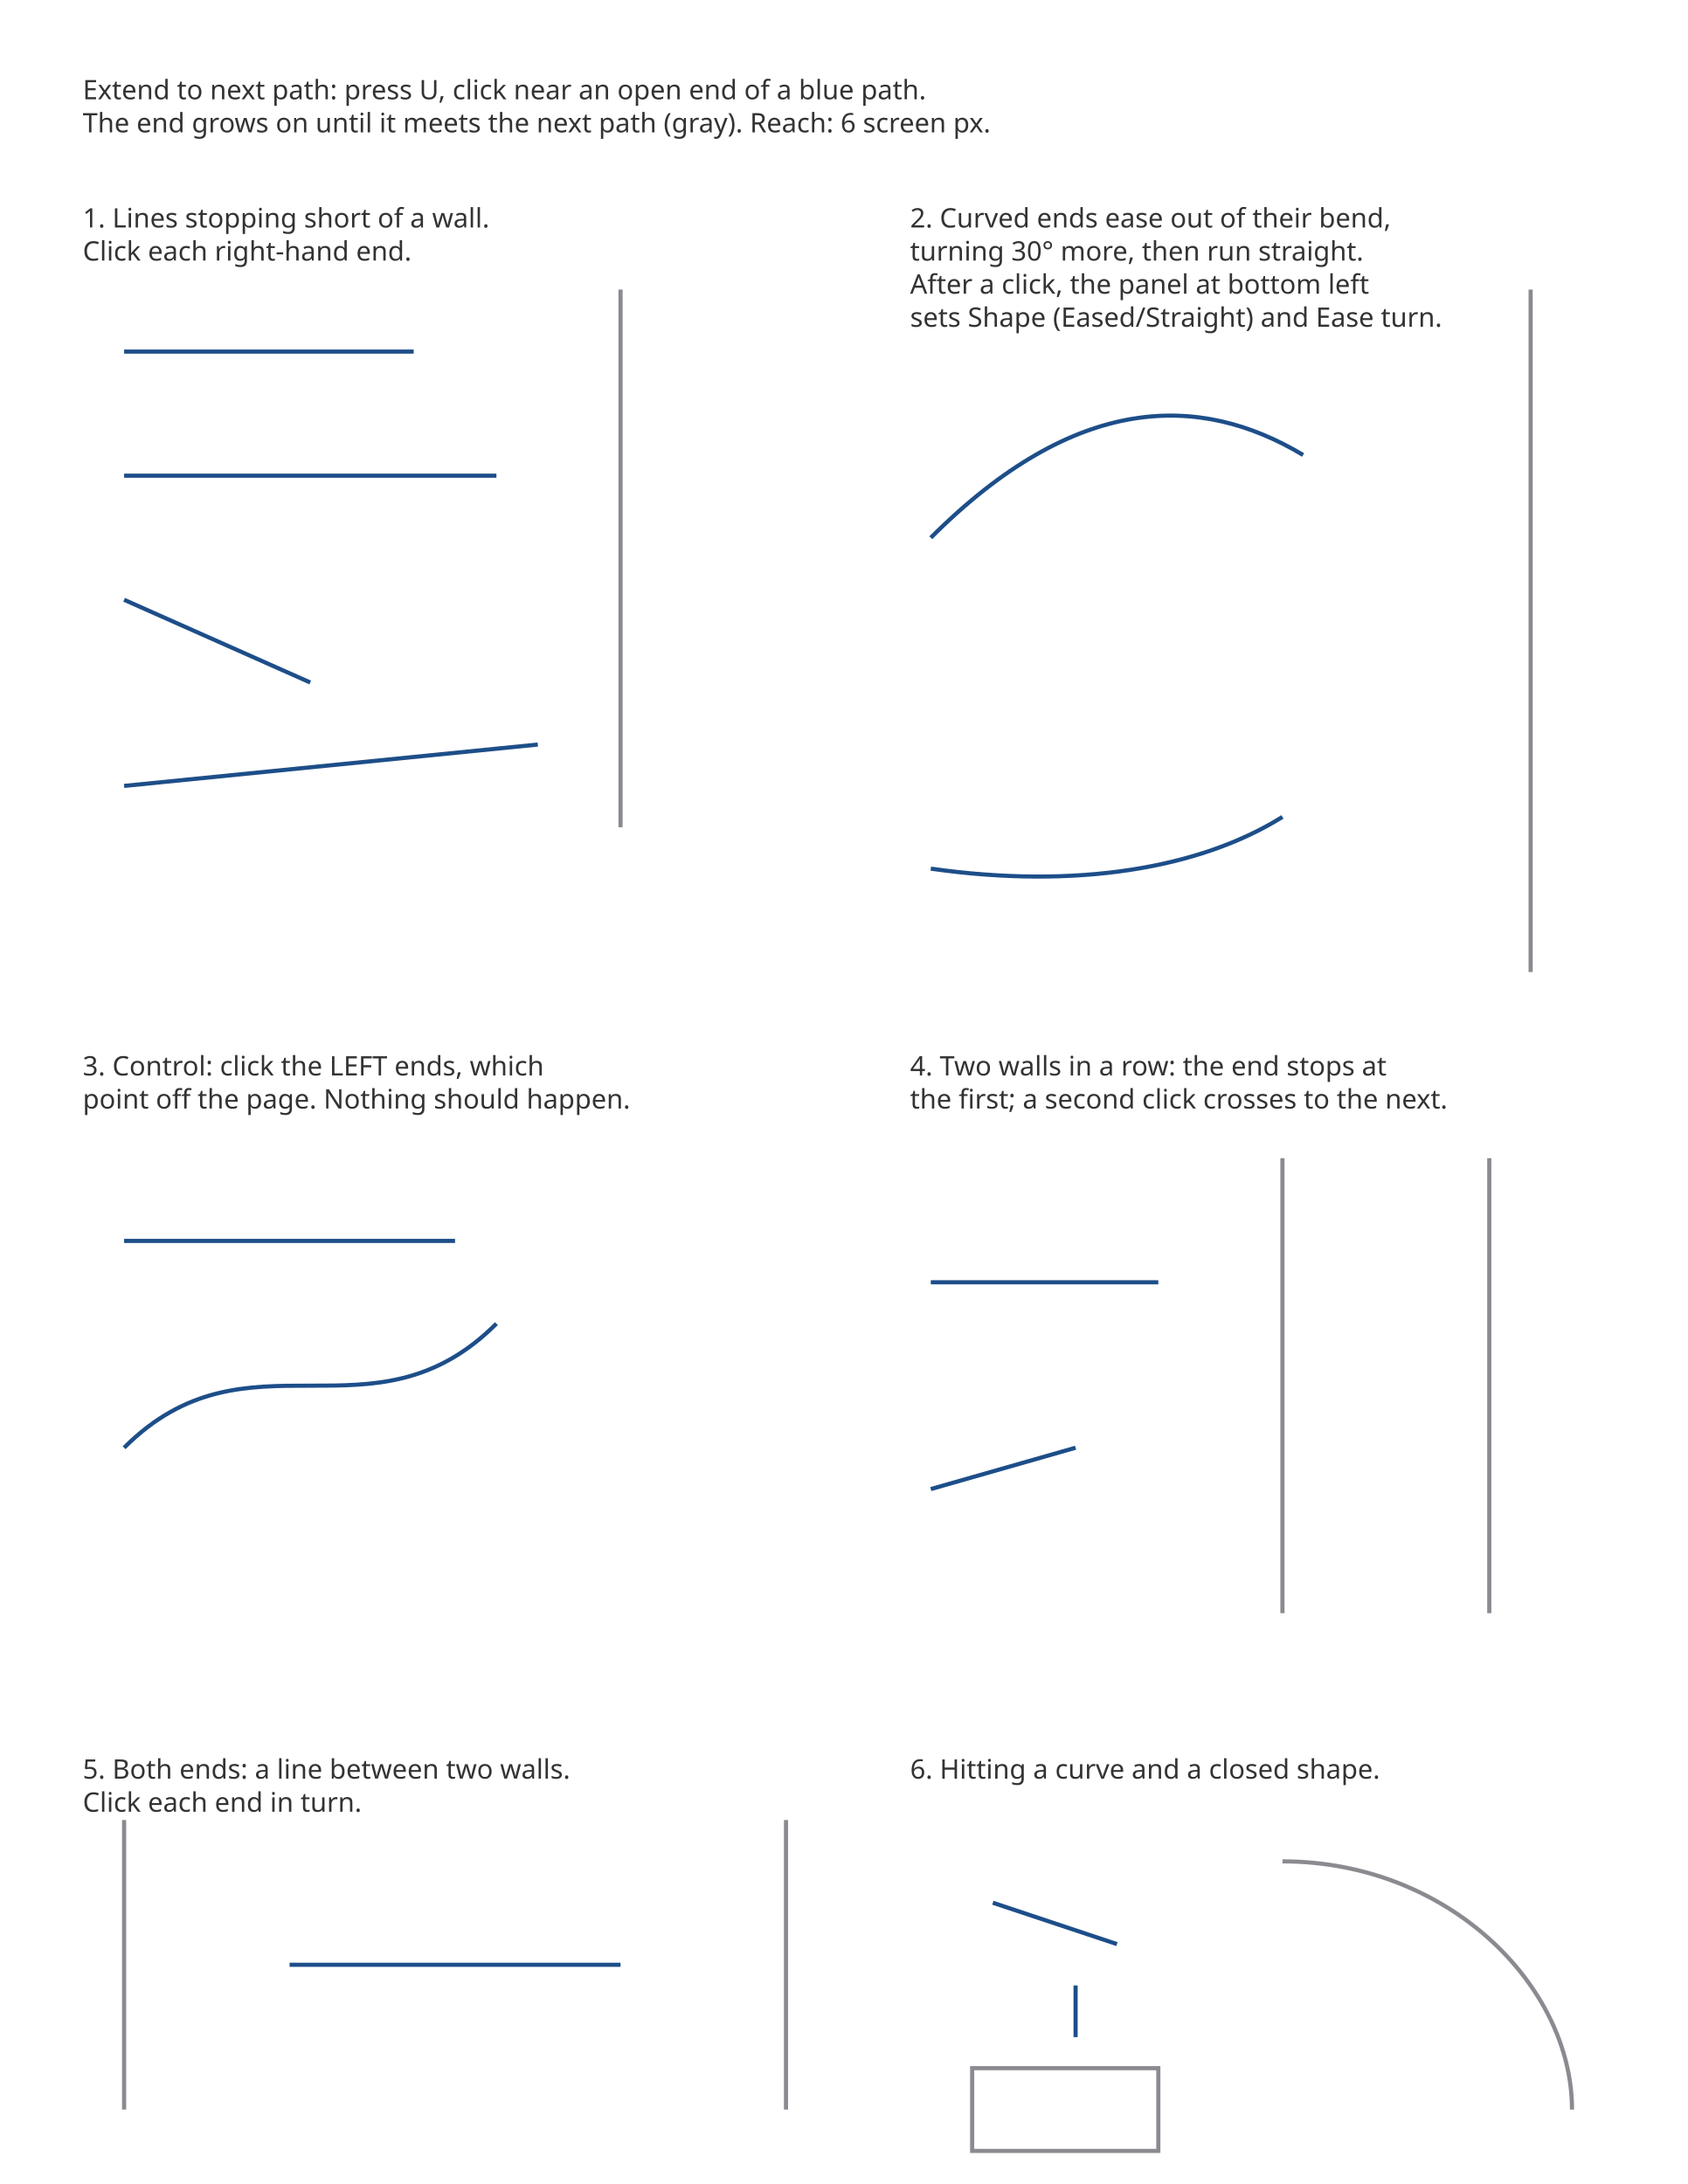
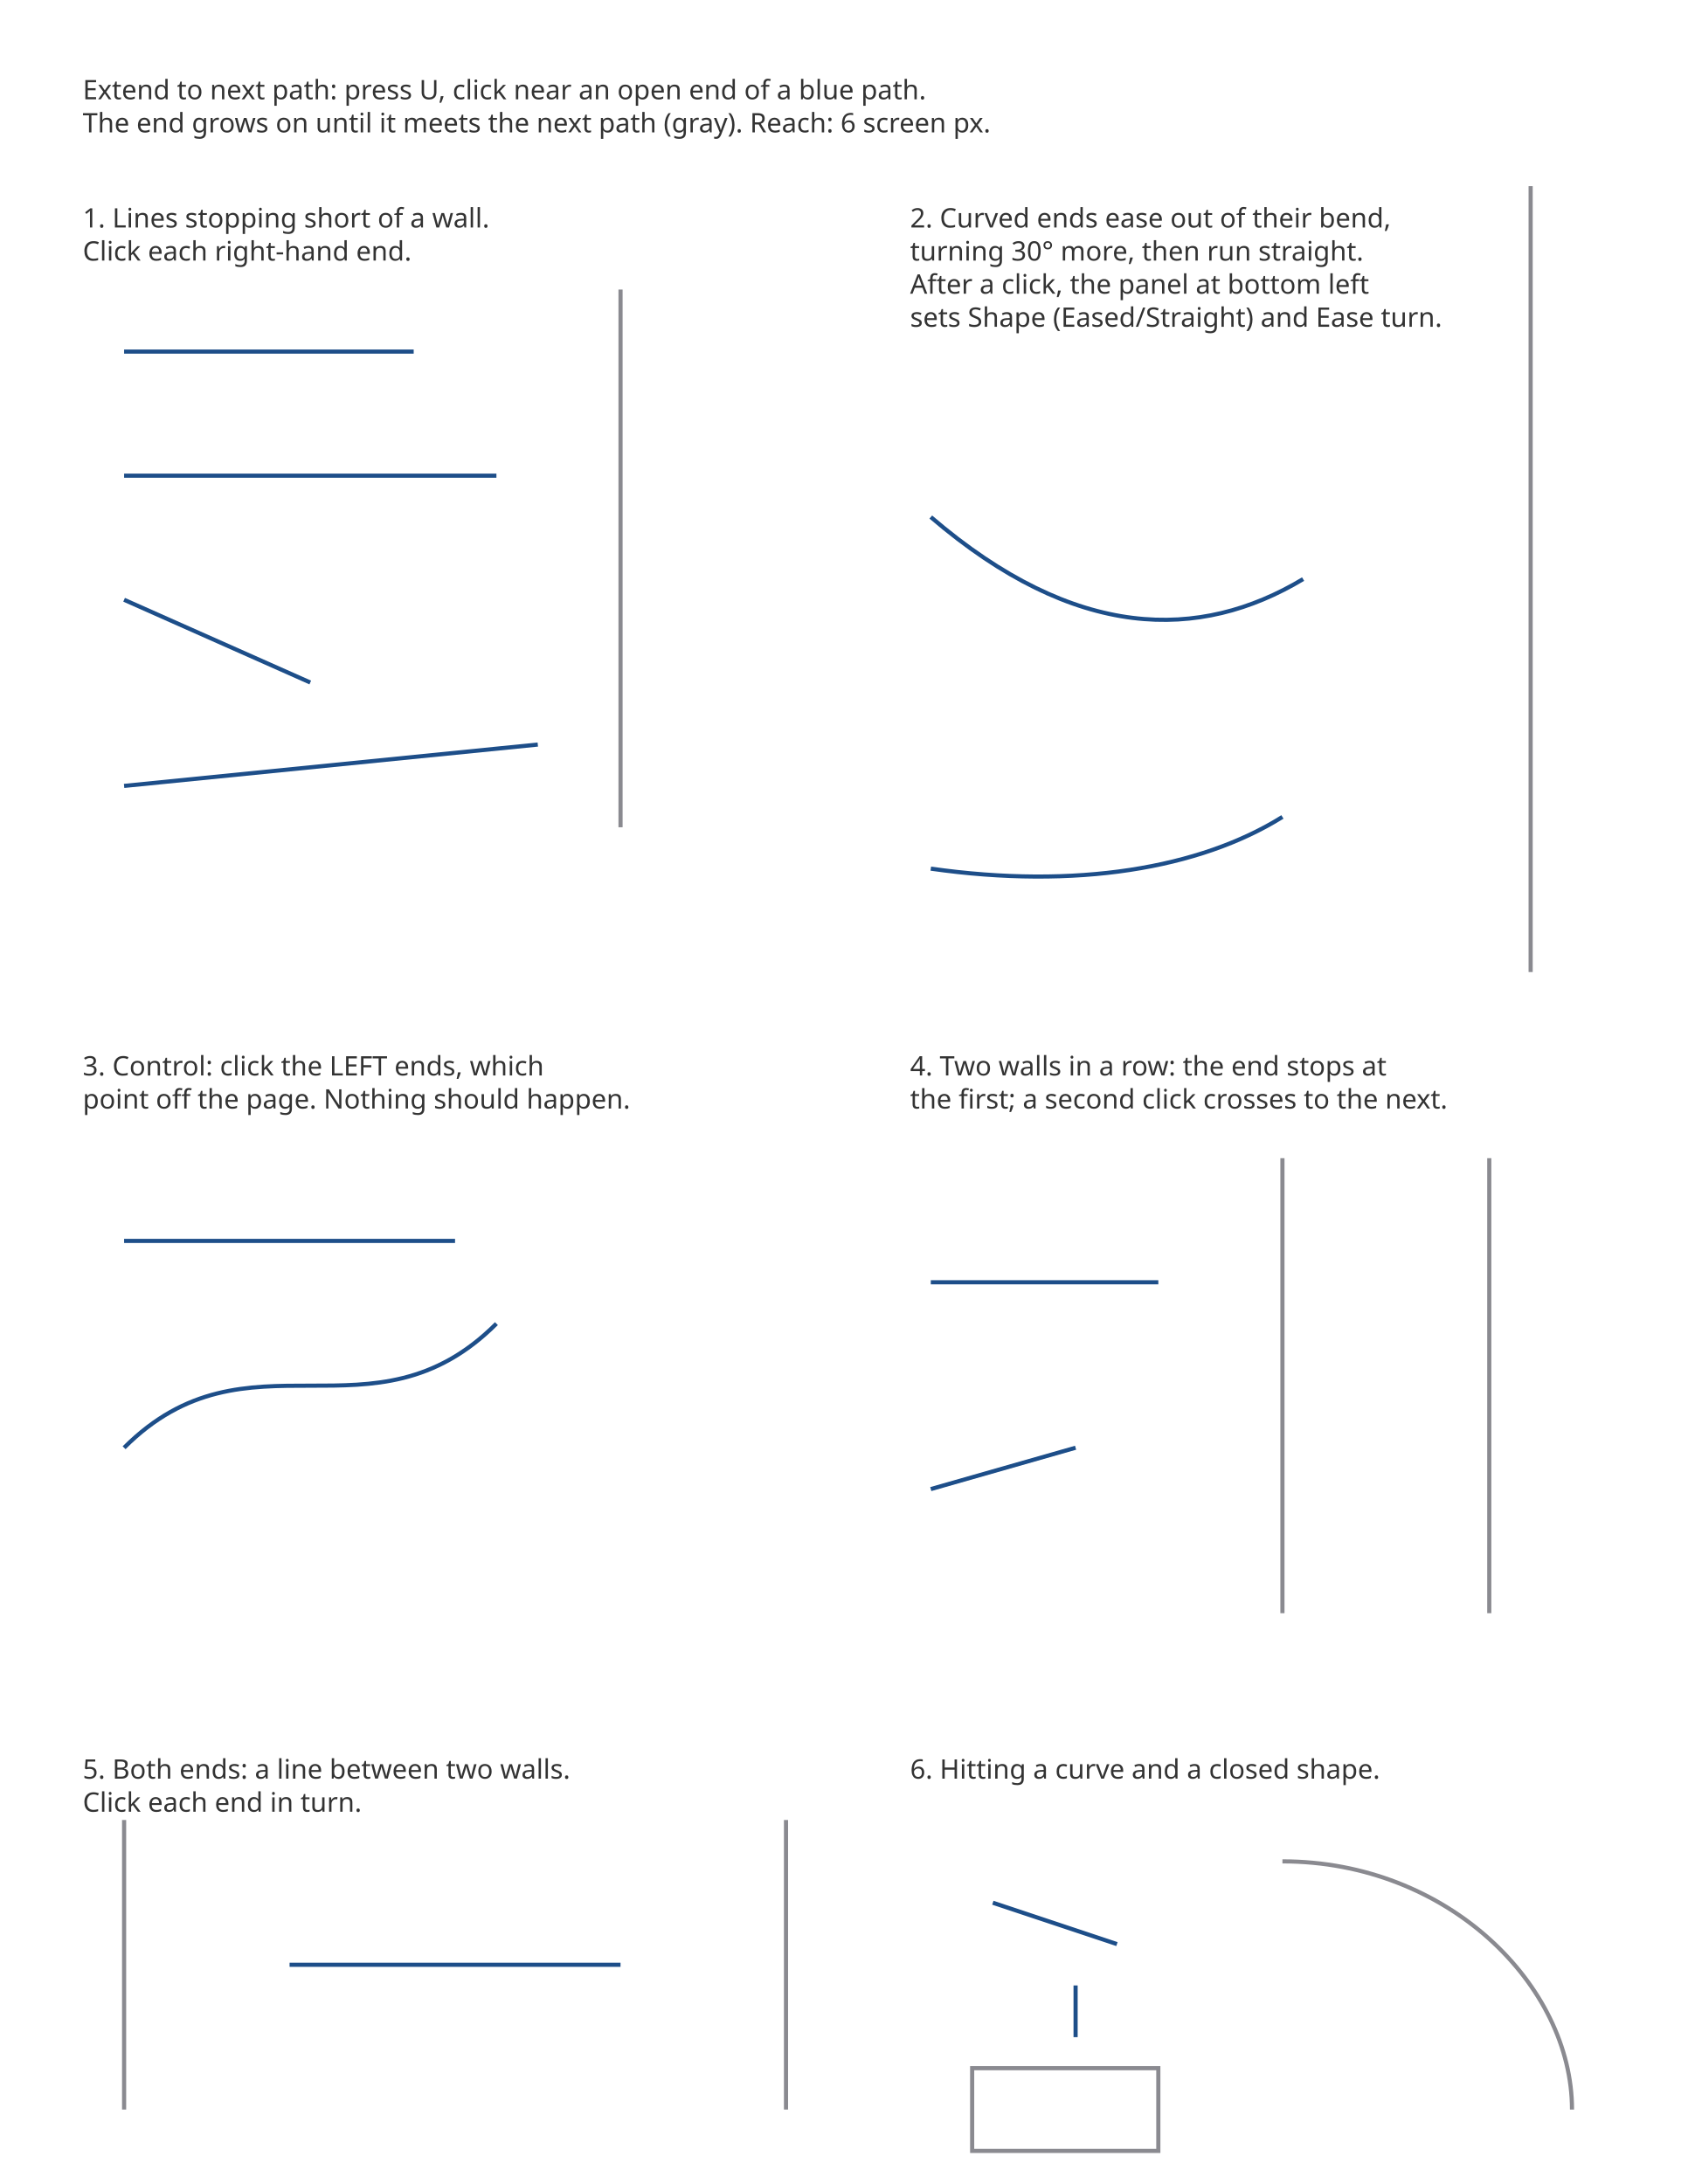
<svg xmlns="http://www.w3.org/2000/svg" width="816" height="1056" viewBox="0 0 816 1056">
  <text x="40" y="48" font-family="sans-serif" font-size="13" fill="#333">Extend to next path: press U, click near an open end of a blue path.</text>
  <text x="40" y="64" font-family="sans-serif" font-size="13" fill="#333">The end grows on until it meets the next path (gray). Reach: 6 screen px.</text>
  <text x="40" y="110" font-family="sans-serif" font-size="13" fill="#333">1. Lines stopping short of a wall.</text>
  <text x="40" y="126" font-family="sans-serif" font-size="13" fill="#333">Click each right-hand end.</text>
  <path d="M 300 140 L 300 400" fill="none" stroke="#8a8a90" stroke-width="2" />
  <path d="M 60 170 L 200 170" fill="none" stroke="#1d4e89" stroke-width="2" />
  <path d="M 60 230 L 240 230" fill="none" stroke="#1d4e89" stroke-width="2" />
  <path d="M 60 290 L 150 330" fill="none" stroke="#1d4e89" stroke-width="2" />
  <path d="M 60 380 L 260 360" fill="none" stroke="#1d4e89" stroke-width="2" />
  <text x="440" y="110" font-family="sans-serif" font-size="13" fill="#333">2. Curved ends ease out of their bend,</text>
  <text x="440" y="126" font-family="sans-serif" font-size="13" fill="#333">turning 30° more, then run straight.</text>
  <text x="440" y="142" font-family="sans-serif" font-size="13" fill="#333">After a click, the panel at bottom left</text>
  <text x="440" y="158" font-family="sans-serif" font-size="13" fill="#333">sets Shape (Eased/Straight) and Ease turn.</text>
-   <path d="M 740 140 L 740 470" fill="none" stroke="#8a8a90" stroke-width="2" />
-   <path d="M 450 260 C 520 190 580 190 630 220" fill="none" stroke="#1d4e89" stroke-width="2" />
+   <path d="M 740 90 L 740 470" fill="none" stroke="#8a8a90" stroke-width="2" />
+   <path d="M 450 250 C 520 310 580 310 630 280" fill="none" stroke="#1d4e89" stroke-width="2" />
  <path d="M 450 420 C 520 430 580 420 620 395" fill="none" stroke="#1d4e89" stroke-width="2" />
  <text x="40" y="520" font-family="sans-serif" font-size="13" fill="#333">3. Control: click the LEFT ends, which</text>
  <text x="40" y="536" font-family="sans-serif" font-size="13" fill="#333">point off the page. Nothing should happen.</text>
  <path d="M 220 600 L 60 600" fill="none" stroke="#1d4e89" stroke-width="2" />
  <path d="M 240 640 C 180 700 120 640 60 700" fill="none" stroke="#1d4e89" stroke-width="2" />
  <text x="440" y="520" font-family="sans-serif" font-size="13" fill="#333">4. Two walls in a row: the end stops at</text>
  <text x="440" y="536" font-family="sans-serif" font-size="13" fill="#333">the first; a second click crosses to the next.</text>
  <path d="M 620 560 L 620 780" fill="none" stroke="#8a8a90" stroke-width="2" />
  <path d="M 720 560 L 720 780" fill="none" stroke="#8a8a90" stroke-width="2" />
  <path d="M 450 620 L 560 620" fill="none" stroke="#1d4e89" stroke-width="2" />
  <path d="M 450 720 L 520 700" fill="none" stroke="#1d4e89" stroke-width="2" />
  <text x="40" y="860" font-family="sans-serif" font-size="13" fill="#333">5. Both ends: a line between two walls.</text>
  <text x="40" y="876" font-family="sans-serif" font-size="13" fill="#333">Click each end in turn.</text>
  <path d="M 60 880 L 60 1020" fill="none" stroke="#8a8a90" stroke-width="2" />
  <path d="M 380 880 L 380 1020" fill="none" stroke="#8a8a90" stroke-width="2" />
  <path d="M 140 950 L 300 950" fill="none" stroke="#1d4e89" stroke-width="2" />
  <text x="440" y="860" font-family="sans-serif" font-size="13" fill="#333">6. Hitting a curve and a closed shape.</text>
  <path d="M 620 900 C 700 900 760 960 760 1020" fill="none" stroke="#8a8a90" stroke-width="2" />
  <path d="M 480 920 L 540 940" fill="none" stroke="#1d4e89" stroke-width="2" />
  <path d="M 470 1000 L 560 1000 L 560 1040 L 470 1040 Z" fill="none" stroke="#8a8a90" stroke-width="2" />
  <path d="M 520 960 L 520 985" fill="none" stroke="#1d4e89" stroke-width="2" />
</svg>
